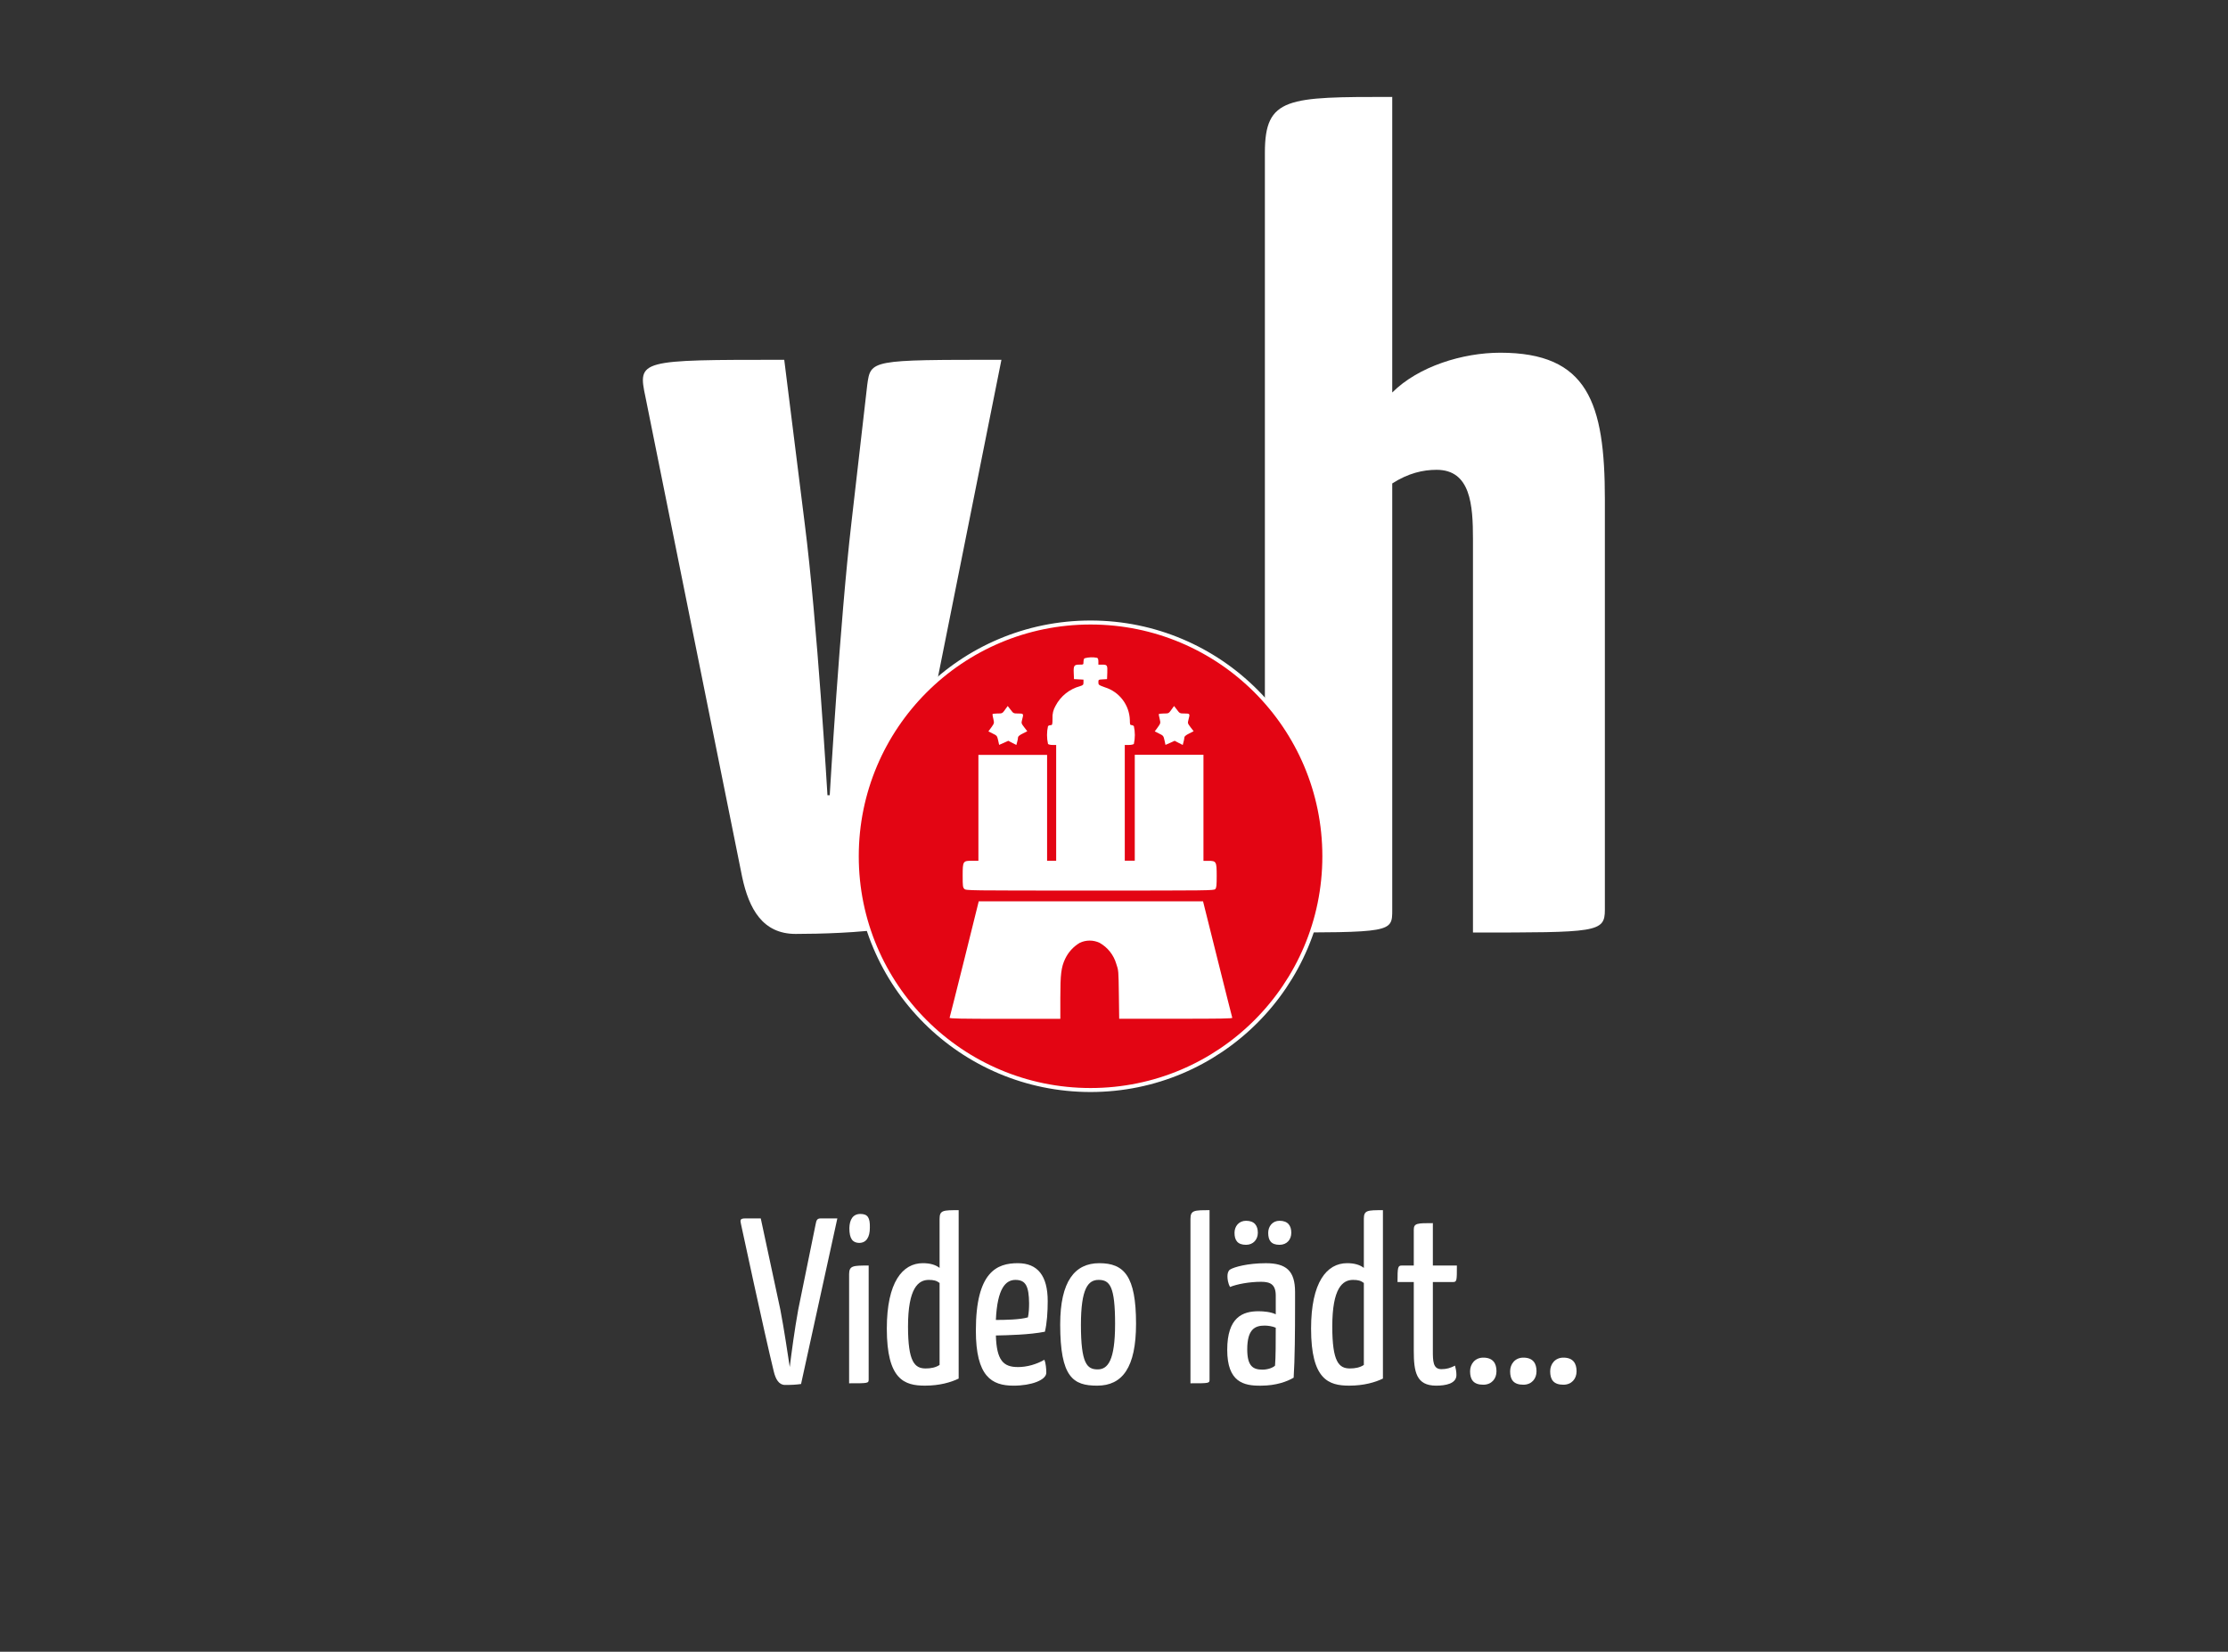
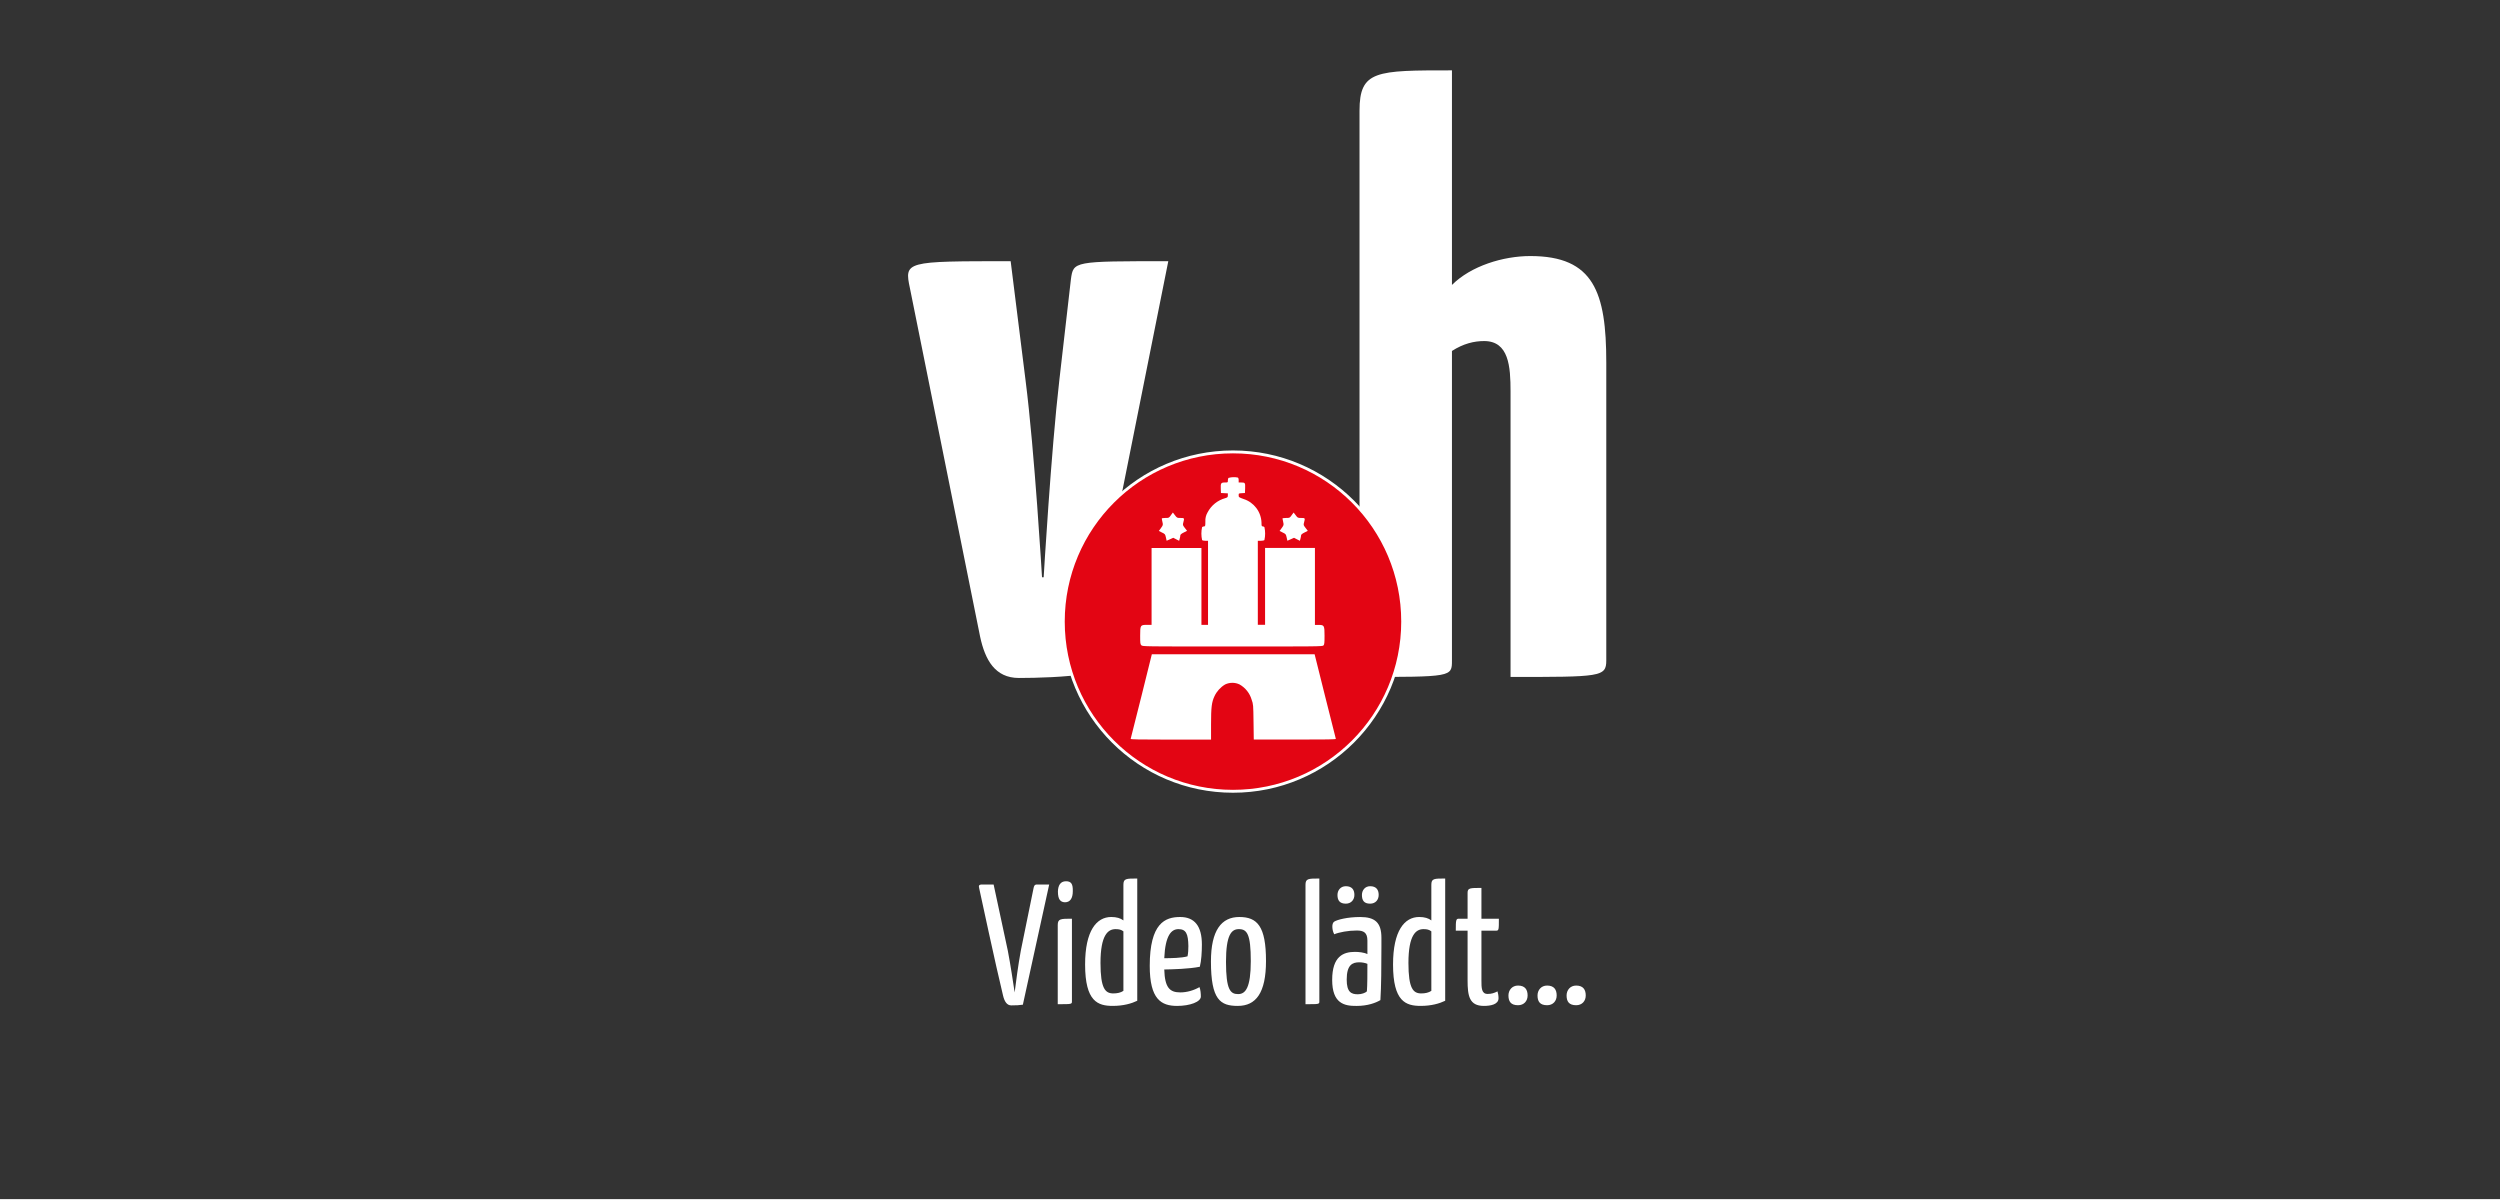
- <svg xmlns="http://www.w3.org/2000/svg" width="209.848mm" height="155.597mm" viewBox="0 0 209.848 155.597" version="1.1" id="svg24">
+ <svg xmlns="http://www.w3.org/2000/svg" width="324.416mm" height="155.597mm" viewBox="0 0 324.416 155.597" version="1.1" id="svg24">
  <defs id="defs18" />
-   <g id="layer1" transform="translate(-0.2030177,-0.3197592)">
-     <path fill="#333333" d="M 0.203,0.32 H 210.051 V 155.917 H 0.203 Z" id="path2" style="stroke-width:15.055" />
+   <g id="layer1" transform="translate(57.08097,-0.3197592)">
+     <path fill="#333333" d="M -57.081,0.32 H 267.335 V 155.917 H -57.081 Z" id="path2" style="stroke-width:18.719" />
    <g aria-label="v" style="font-weight:400;font-size:0.287px;line-height:1.25;font-family:'Yanone Kaffeesatz';letter-spacing:0;word-spacing:0;stroke-width:0.007" id="text6" transform="matrix(8.23825,0,0,8.23825,59.12433,6.895724)">
      <path d="m 0.228,3.745 1.105,5.486 c 0.078,0.364 0.234,0.65 0.611,0.65 0.273,0 0.754,-0.013 1.053,-0.065 l 1.3,-6.5 c -1.495,0 -1.495,0 -1.534,0.286 L 2.581,5.188 C 2.451,6.306 2.334,8.295 2.334,8.295 H 2.308 c 0,0 -0.117,-1.989 -0.26,-3.107 L 1.814,3.316 c -1.664,0 -1.677,0 -1.586,0.429 z" style="font-weight:700;font-size:13px;font-family:'Yanone Kaffeesatz';fill:#ffffff" id="path835" />
    </g>
    <g aria-label="h" style="font-weight:400;font-size:0.287px;line-height:1.25;font-family:'Yanone Kaffeesatz';letter-spacing:0;word-spacing:0;stroke-width:0.007" id="text10" transform="matrix(8.23825,0,0,8.23825,54.72589,6.895724)">
      <path d="M 7.843,0.947 V 9.865 c 1.456,0 1.456,0 1.456,-0.26 v -4.875 c 0.182,-0.117 0.351,-0.156 0.507,-0.156 0.39,0 0.416,0.403 0.416,0.793 v 4.498 c 1.417,0 1.508,0 1.508,-0.26 v -4.693 c 0,-1.105 -0.195,-1.677 -1.196,-1.677 -0.429,0 -0.936,0.156 -1.235,0.455 V 0.31 c -1.196,0 -1.456,0 -1.456,0.637 z" style="font-weight:700;font-size:13px;font-family:'Yanone Kaffeesatz';fill:#ffffff" id="path838" />
    </g>
    <g transform="matrix(7.84199,0,0,7.84199,54.53393,9.706503)" id="g20">
      <circle r="2.808" cy="9.089" cx="6.17" id="circle12" style="fill:#e30513;stroke:#ffffff;stroke-width:0.048" />
      <g id="g18" style="fill:#ffffff">
        <path d="M 6.097,6.71 C 6.09,6.717 6.085,6.737 6.085,6.755 c 0,0.032 0,0.032 -0.049,0.032 -0.064,0 -0.072,0.012 -0.068,0.102 L 5.971,6.961 6.028,6.964 6.085,6.967 V 7 c 0,0.03 -0.004,0.034 -0.042,0.046 A 0.47,0.47 0 0 0 5.75,7.281 0.267,0.267 0 0 0 5.713,7.434 c 0,0.073 -0.003,0.08 -0.022,0.08 a 0.05,0.05 0 0 0 -0.032,0.011 0.49,0.49 0 0 0 0,0.215 C 5.666,7.747 5.69,7.752 5.714,7.752 H 5.757 V 9.143 H 5.648 V 7.871 H 4.823 V 9.143 H 4.748 c -0.111,0 -0.114,0.004 -0.114,0.18 0,0.125 0.002,0.14 0.02,0.158 0.02,0.02 0.032,0.02 1.508,0.02 1.43,0 1.491,0 1.506,-0.018 0.014,-0.015 0.017,-0.042 0.017,-0.159 0,-0.172 -0.005,-0.18 -0.1,-0.18 H 7.526 V 7.87 H 6.701 V 9.142 H 6.581 V 7.752 H 6.63 c 0.025,0 0.052,-0.005 0.06,-0.012 A 0.49,0.49 0 0 0 6.69,7.525 0.047,0.047 0 0 0 6.66,7.513 C 6.645,7.513 6.642,7.504 6.642,7.454 A 0.426,0.426 0 0 0 6.344,7.06 C 6.267,7.032 6.264,7.03 6.264,7 c 0,-0.033 0,-0.033 0.053,-0.036 L 6.368,6.961 6.371,6.883 c 0.003,-0.09 0,-0.096 -0.064,-0.096 H 6.264 V 6.75 C 6.264,6.724 6.259,6.709 6.248,6.705 A 0.327,0.327 0 0 0 6.097,6.711 Z" id="path14" />
        <path d="M 5.142,7.33 C 5.11,7.374 5.109,7.374 5.05,7.374 c -0.032,0 -0.058,0.004 -0.058,0.009 0,0.005 0.004,0.032 0.011,0.059 0.011,0.048 0.01,0.05 -0.024,0.098 L 4.943,7.589 4.995,7.615 C 5.045,7.639 5.048,7.642 5.06,7.696 L 5.072,7.751 5.127,7.727 5.182,7.702 5.23,7.727 5.279,7.752 5.289,7.714 A 0.267,0.267 0 0 0 5.299,7.66 c 0,-0.01 0.02,-0.028 0.056,-0.045 L 5.41,7.587 5.373,7.539 C 5.338,7.493 5.337,7.49 5.348,7.449 5.368,7.375 5.366,7.374 5.302,7.374 5.245,7.374 5.243,7.373 5.21,7.329 L 5.175,7.284 A 0.587,0.587 0 0 0 5.142,7.329 Z m 1.998,0 C 7.108,7.374 7.107,7.374 7.048,7.374 c -0.032,0 -0.059,0.004 -0.059,0.009 0,0.005 0.005,0.032 0.012,0.059 0.011,0.048 0.01,0.05 -0.024,0.098 L 6.941,7.589 6.993,7.615 c 0.05,0.024 0.053,0.027 0.065,0.081 L 7.07,7.751 7.125,7.727 7.18,7.702 7.228,7.727 7.277,7.752 7.287,7.714 A 0.267,0.267 0 0 0 7.297,7.66 c 0,-0.01 0.02,-0.028 0.056,-0.045 L 7.408,7.587 7.371,7.539 C 7.336,7.493 7.335,7.49 7.346,7.449 7.366,7.375 7.364,7.374 7.3,7.374 7.243,7.374 7.24,7.373 7.208,7.329 L 7.173,7.284 A 0.587,0.587 0 0 0 7.14,7.329 Z m -2.485,2.993 c -0.096,0.382 -0.175,0.7 -0.178,0.706 -0.003,0.01 0.133,0.013 0.663,0.013 H 5.807 V 10.79 c 0,-0.283 0.01,-0.368 0.058,-0.469 a 0.445,0.445 0 0 1 0.175,-0.192 0.278,0.278 0 0 1 0.239,0 0.428,0.428 0 0 1 0.2,0.253 c 0.027,0.077 0.027,0.082 0.031,0.369 l 0.004,0.29 h 0.681 c 0.541,0 0.68,-0.002 0.677,-0.012 C 7.869,11.023 7.79,10.705 7.694,10.323 L 7.521,9.63 H 4.827 Z" id="path16" />
      </g>
    </g>
    <g aria-label="Video lädt…" id="text84" style="font-style:normal;font-weight:normal;font-size:22.188px;line-height:1.25;font-family:sans-serif;letter-spacing:0px;word-spacing:0px;fill:#000000;fill-opacity:1;stroke:none;stroke-width:0.555" transform="translate(-0.823782,0.5883796)">
      <g id="g54">
        <path d="m 70.818,115.043 c 0,0 2.197,10.251 3.084,13.867 0.178,0.754 0.488,1.287 1.065,1.287 0.688,0 1.021,-0.022 1.509,-0.089 l 3.417,-15.598 h -1.575 c -0.333,0 -0.399,0.178 -0.466,0.533 l -1.642,8.054 c -0.355,1.953 -0.621,3.994 -0.799,5.414 -0.222,-1.42 -0.51,-3.439 -0.888,-5.414 l -1.842,-8.587 h -1.464 c -0.488,0 -0.488,0.155 -0.399,0.533 z" style="font-style:normal;font-variant:normal;font-weight:normal;font-stretch:normal;font-family:'yanone Kaffeesatz';-inkscape-font-specification:'yanone Kaffeesatz';fill:#ffffff;stroke-width:0.555" id="path23" />
        <path d="m 81.025,115.42 c 0,1.043 0.333,1.376 0.91,1.398 0.688,0 1.021,-0.533 1.021,-1.442 0.022,-0.932 -0.2,-1.287 -0.888,-1.287 -0.71,0 -1.021,0.532 -1.043,1.331 z m 1.819,14.245 v -10.717 c -1.464,0 -1.842,0 -1.842,0.821 v 10.273 c 1.819,0 1.842,0 1.842,-0.377 z" style="font-style:normal;font-variant:normal;font-weight:normal;font-stretch:normal;font-family:'yanone Kaffeesatz';-inkscape-font-specification:'yanone Kaffeesatz';fill:#ffffff;stroke-width:0.555" id="path25" />
        <path d="m 89.523,114.555 v 4.615 c -0.377,-0.288 -0.888,-0.444 -1.575,-0.444 -1.908,0 -3.395,1.775 -3.395,6.168 0,4.815 1.664,5.369 3.594,5.369 1.376,0 2.441,-0.311 3.173,-0.666 v -15.864 c -1.464,0 -1.797,0 -1.797,0.821 z m 0,6.035 v 7.721 c -0.355,0.244 -0.821,0.333 -1.309,0.333 -1.043,0 -1.664,-0.621 -1.664,-3.949 0,-3.639 0.976,-4.393 1.953,-4.393 0.466,0 0.732,0.067 1.021,0.288 z" style="font-style:normal;font-variant:normal;font-weight:normal;font-stretch:normal;font-family:'yanone Kaffeesatz';-inkscape-font-specification:'yanone Kaffeesatz';fill:#ffffff;stroke-width:0.555" id="path27" />
        <path d="m 96.889,128.511 c -1.353,0 -1.997,-0.621 -2.063,-2.973 1.109,-0.022 3.173,-0.067 4.615,-0.355 0.2,-0.799 0.266,-1.908 0.266,-2.884 0,-2.396 -0.954,-3.572 -2.818,-3.572 -1.953,0 -3.949,0.799 -3.949,6.346 0,4.327 1.487,5.192 3.55,5.192 1.686,0 3.084,-0.532 3.084,-1.22 0,-0.355 -0.044,-0.888 -0.178,-1.22 -0.732,0.422 -1.62,0.688 -2.507,0.688 z m -0.222,-8.209 c 0.976,0 1.265,0.599 1.287,2.197 0,0.422 -0.022,0.932 -0.111,1.331 -0.754,0.222 -2.152,0.244 -3.018,0.244 0.133,-2.995 0.932,-3.772 1.842,-3.772 z" style="font-style:normal;font-variant:normal;font-weight:normal;font-stretch:normal;font-family:'yanone Kaffeesatz';-inkscape-font-specification:'yanone Kaffeesatz';fill:#ffffff;stroke-width:0.555" id="path29" />
        <path d="m 100.883,124.495 c 0,4.992 1.22,5.769 3.483,5.769 2.374,0 3.661,-1.708 3.661,-5.835 0,-4.504 -1.132,-5.702 -3.461,-5.702 -2.308,0 -3.683,1.708 -3.683,5.769 z m 1.953,0.044 c 0,-3.461 0.688,-4.238 1.664,-4.238 1.065,0 1.553,0.621 1.553,4.149 0,3.461 -0.688,4.282 -1.642,4.282 -0.998,0 -1.575,-0.532 -1.575,-4.193 z" style="font-style:normal;font-variant:normal;font-weight:normal;font-stretch:normal;font-family:'yanone Kaffeesatz';-inkscape-font-specification:'yanone Kaffeesatz';fill:#ffffff;stroke-width:0.555" id="path31" />
        <path d="m 114.95,129.665 v -15.931 c -1.442,0 -1.797,0 -1.797,0.821 v 15.487 c 1.797,0 1.797,0 1.797,-0.377 z" style="font-style:normal;font-variant:normal;font-weight:normal;font-stretch:normal;font-family:'yanone Kaffeesatz';-inkscape-font-specification:'yanone Kaffeesatz';fill:#ffffff;stroke-width:0.555" id="path33" />
        <path d="m 117.302,115.864 c 0,0.71 0.288,1.132 1.087,1.132 0.688,0 1.109,-0.51 1.109,-1.132 0,-0.666 -0.311,-1.132 -1.109,-1.132 -0.688,0 -1.087,0.533 -1.087,1.132 z m 3.173,0 c 0,0.71 0.266,1.132 1.065,1.132 0.71,0 1.109,-0.51 1.109,-1.132 0,-0.666 -0.311,-1.132 -1.109,-1.132 -0.666,0 -1.065,0.533 -1.065,1.132 z m -3.838,4.083 c 0,0.266 0.044,0.666 0.244,1.021 0.643,-0.266 1.819,-0.488 2.929,-0.488 0.887,0 1.376,0.266 1.376,1.309 v 1.753 c -0.444,-0.222 -1.132,-0.288 -1.62,-0.288 -1.487,0 -2.951,0.555 -2.951,3.639 0,3.04 1.553,3.395 3.173,3.373 1.442,0 2.485,-0.399 3.084,-0.754 0.111,-1.686 0.133,-4.349 0.133,-6.9 v -1.176 c 0,-1.997 -0.843,-2.707 -2.751,-2.707 -1.686,0 -2.995,0.355 -3.373,0.599 -0.177,0.111 -0.244,0.377 -0.244,0.621 z m 4.548,4.859 c 0,1.198 0,2.84 -0.067,3.572 -0.2,0.2 -0.688,0.377 -1.176,0.377 -0.865,0 -1.442,-0.288 -1.442,-1.908 0,-1.93 0.754,-2.241 1.642,-2.241 0.311,0 0.754,0.067 1.043,0.2 z" style="font-style:normal;font-variant:normal;font-weight:normal;font-stretch:normal;font-family:'yanone Kaffeesatz';-inkscape-font-specification:'yanone Kaffeesatz';fill:#ffffff;stroke-width:0.555" id="path35" />
        <path d="m 129.483,114.555 v 4.615 c -0.377,-0.288 -0.888,-0.444 -1.575,-0.444 -1.908,0 -3.395,1.775 -3.395,6.168 0,4.815 1.664,5.369 3.594,5.369 1.376,0 2.441,-0.311 3.173,-0.666 v -15.864 c -1.464,0 -1.797,0 -1.797,0.821 z m 0,6.035 v 7.721 c -0.355,0.244 -0.821,0.333 -1.309,0.333 -1.043,0 -1.664,-0.621 -1.664,-3.949 0,-3.639 0.976,-4.393 1.953,-4.393 0.466,0 0.732,0.067 1.021,0.288 z" style="font-style:normal;font-variant:normal;font-weight:normal;font-stretch:normal;font-family:'yanone Kaffeesatz';-inkscape-font-specification:'yanone Kaffeesatz';fill:#ffffff;stroke-width:0.555" id="path37" />
        <path d="m 134.186,120.501 v 6.457 c 0,1.997 0.222,3.306 2.108,3.306 0.865,0 1.908,-0.177 1.908,-0.998 0,-0.355 -0.067,-0.643 -0.133,-0.888 -0.444,0.222 -0.777,0.333 -1.287,0.333 -0.799,0 -0.799,-0.799 -0.799,-1.753 v -6.457 h 1.908 c 0.355,0 0.355,-0.155 0.355,-1.553 h -2.263 v -3.994 c -1.464,0 -1.797,0 -1.797,0.621 v 3.373 h -1.132 c -0.377,0 -0.399,0.178 -0.399,1.553 z" style="font-style:normal;font-variant:normal;font-weight:normal;font-stretch:normal;font-family:'yanone Kaffeesatz';-inkscape-font-specification:'yanone Kaffeesatz';fill:#ffffff;stroke-width:0.555" id="path39" />
        <path d="m 139.489,128.911 c 0,0.777 0.311,1.265 1.243,1.265 0.777,0 1.243,-0.555 1.243,-1.265 0,-0.754 -0.333,-1.287 -1.243,-1.287 -0.777,0 -1.243,0.599 -1.243,1.287 z m 3.772,0 c 0,0.777 0.311,1.265 1.243,1.265 0.777,0 1.243,-0.555 1.243,-1.265 0,-0.754 -0.333,-1.287 -1.243,-1.287 -0.777,0 -1.243,0.599 -1.243,1.287 z m 3.772,0 c 0,0.777 0.311,1.265 1.243,1.265 0.777,0 1.243,-0.555 1.243,-1.265 0,-0.754 -0.333,-1.287 -1.243,-1.287 -0.777,0 -1.243,0.599 -1.243,1.287 z" style="font-style:normal;font-variant:normal;font-weight:normal;font-stretch:normal;font-family:'yanone Kaffeesatz';-inkscape-font-specification:'yanone Kaffeesatz';fill:#ffffff;stroke-width:0.555" id="path41" />
      </g>
    </g>
  </g>
</svg>
